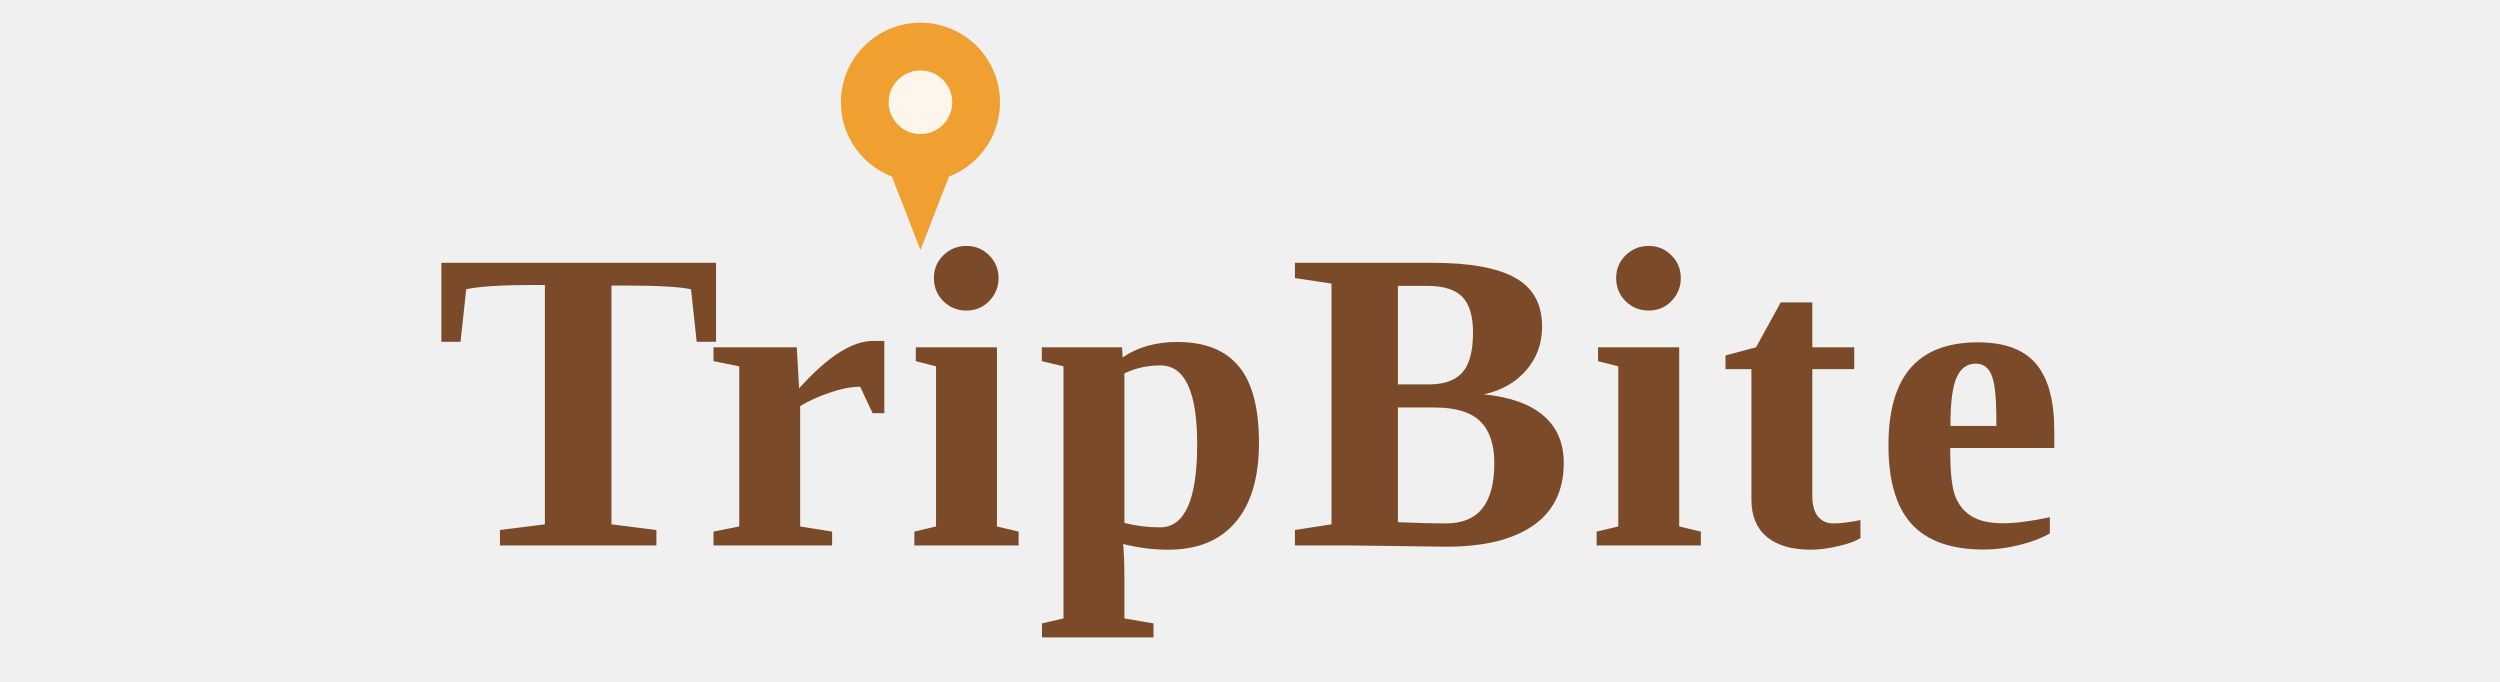
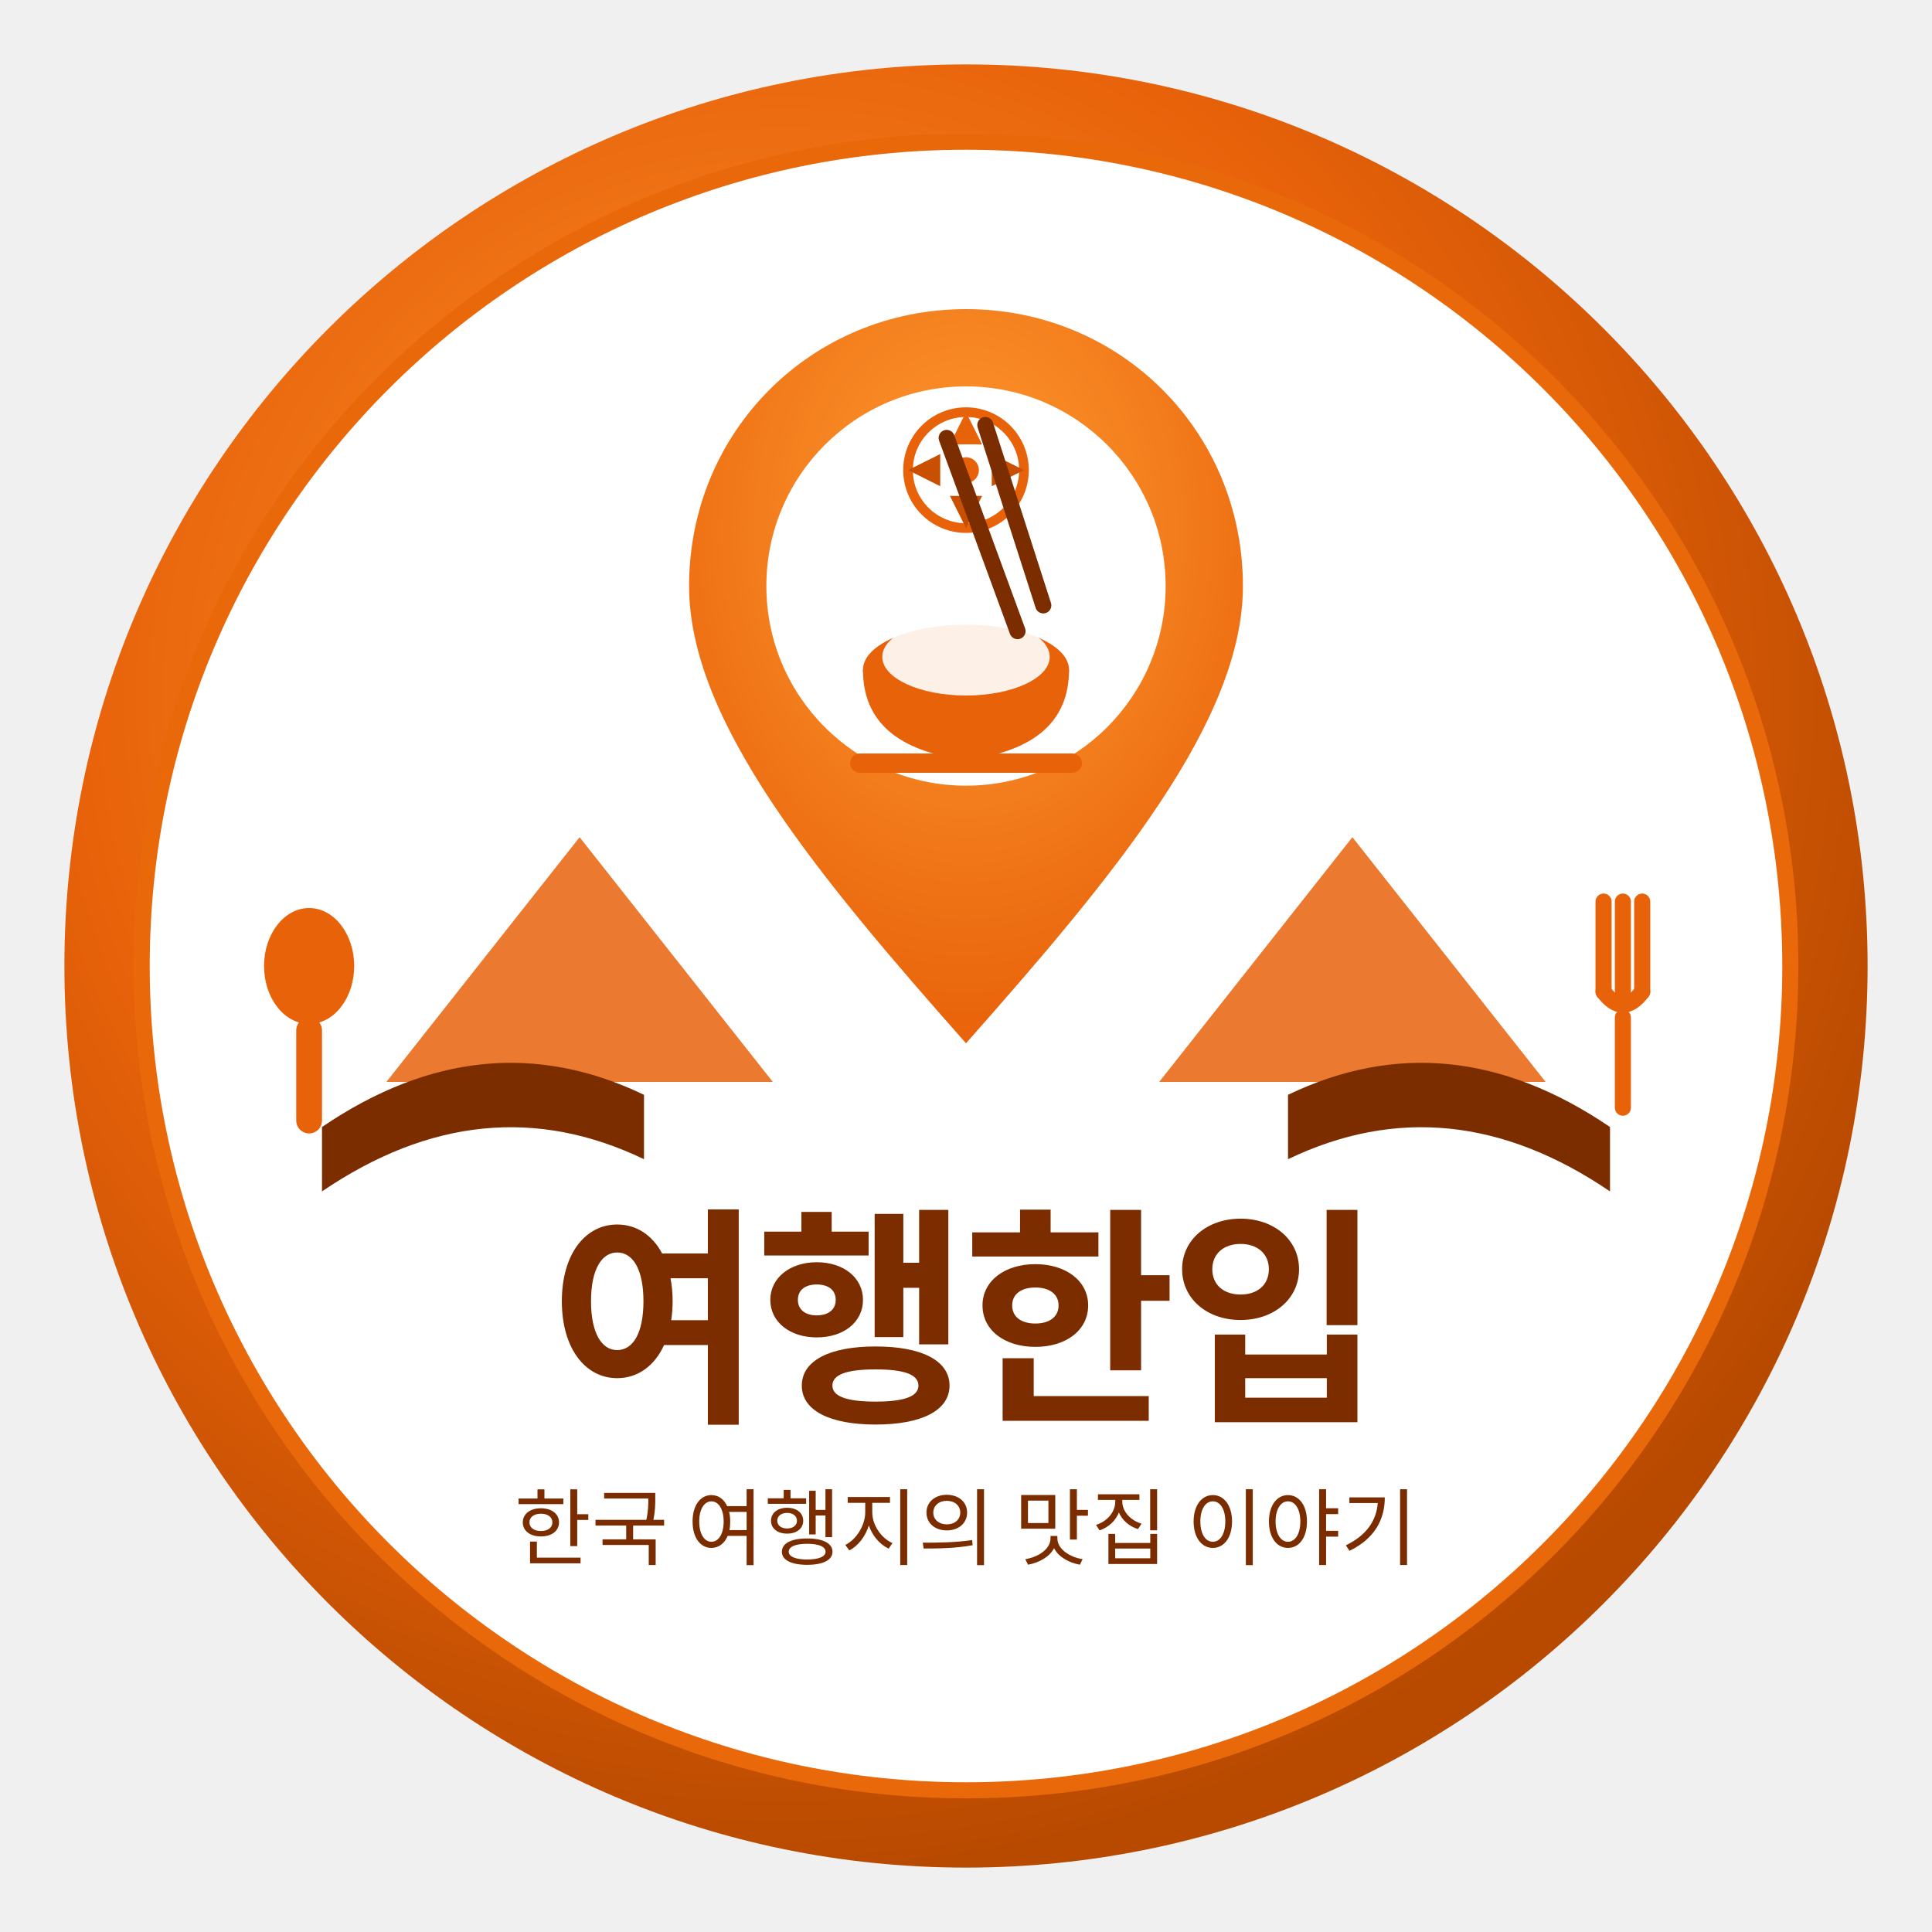
- <svg xmlns="http://www.w3.org/2000/svg" viewBox="0 0 220 60" width="220" height="60">
-   <g transform="translate(74, 2)">
-     <circle cx="7" cy="7" r="7" fill="#F0A030" />
-     <path d="M3.5 11 Q7 20 7 20 Q7 20 10.5 11 Z" fill="#F0A030" />
-     <circle cx="7" cy="7" r="2.8" fill="white" opacity="0.9" />
+ <svg xmlns="http://www.w3.org/2000/svg" viewBox="0 0 300 300" width="300" height="300">
+   <circle cx="150" cy="150" r="140" fill="url(#outerGrad)" />
+   <circle cx="150" cy="150" r="128" fill="white" />
+   <circle cx="150" cy="150" r="128" fill="none" stroke="#E8680A" stroke-width="2.5" />
+   <defs>
+     <radialGradient id="outerGrad" cx="40%" cy="35%" r="65%">
+       <stop offset="0%" stop-color="#FF9A30" />
+       <stop offset="60%" stop-color="#E8620A" />
+       <stop offset="100%" stop-color="#B84A00" />
+     </radialGradient>
+     <radialGradient id="pinGrad" cx="50%" cy="30%" r="70%">
+       <stop offset="0%" stop-color="#FF9A30" />
+       <stop offset="100%" stop-color="#E8620A" />
+     </radialGradient>
+   </defs>
+   <path d="M150 48     C126 48 107 67 107 91     C107 112 127 136 150 162     C173 136 193 112 193 91     C193 67 174 48 150 48 Z" fill="url(#pinGrad)" />
+   <circle cx="150" cy="91" r="31" fill="white" />
+   <g transform="translate(150, 73)">
+     <circle cx="0" cy="0" r="9" fill="none" stroke="#E8620A" stroke-width="1.5" />
+     <polygon points="0,-9 2.5,-4 -2.5,-4" fill="#E8620A" />
+     <polygon points="0,9 2.5,4 -2.5,4" fill="#C85000" />
+     <polygon points="-9,0 -4,2.5 -4,-2.5" fill="#C85000" />
+     <polygon points="9,0 4,2.5 4,-2.5" fill="#C85000" />
+     <circle cx="0" cy="0" r="2" fill="#E8620A" />
  </g>
-   <text x="110" y="48" text-anchor="middle" font-family="Georgia, 'Times New Roman', serif" font-size="38" font-weight="700" fill="#7B4A28" letter-spacing="1">TripBite</text>
+   <g transform="translate(150, 104)">
+     <ellipse cx="0" cy="0" rx="16" ry="7" fill="#E8620A" />
+     <path d="M-16,0 Q-16,12 0,14 Q16,12 16,0 Z" fill="#E8620A" />
+     <ellipse cx="0" cy="-2" rx="13" ry="6" fill="white" opacity="0.9" />
+     <circle cx="-4" cy="-9" r="1.5" fill="white" opacity="0.7" />
+     <circle cx="0" cy="-10" r="1.5" fill="white" opacity="0.7" />
+     <circle cx="4" cy="-9" r="1.5" fill="white" opacity="0.7" />
+     <rect x="-18" y="13" width="36" height="3" rx="1.5" fill="#E8620A" />
+   </g>
+   <g transform="translate(150, 90)" stroke="#7B2D00" stroke-width="2.5" stroke-linecap="round">
+     <line x1="-3" y1="-22" x2="8" y2="8" />
+     <line x1="3" y1="-24" x2="12" y2="4" />
+   </g>
+   <path d="M60 168 L90 130 L120 168 Z" fill="#E8620A" opacity="0.85" />
+   <path d="M180 168 L210 130 L240 168 Z" fill="#E8620A" opacity="0.85" />
+   <path d="M50 175 Q75 158 100 170 L100 180 Q75 168 50 185 Z" fill="#7B2D00" />
+   <path d="M250 175 Q225 158 200 170 L200 180 Q225 168 250 185 Z" fill="#7B2D00" />
+   <g transform="translate(48, 150)" fill="#E8620A">
+     <ellipse cx="0" cy="0" rx="7" ry="9" />
+     <rect x="-2" y="8" width="4" height="18" rx="2" />
+   </g>
+   <g transform="translate(252, 150)" stroke="#E8620A" stroke-width="2.5" stroke-linecap="round" fill="none">
+     <line x1="-3" y1="-10" x2="-3" y2="4" />
+     <line x1="0" y1="-10" x2="0" y2="4" />
+     <line x1="3" y1="-10" x2="3" y2="4" />
+     <path d="M-3,4 Q0,8 3,4" />
+     <line x1="0" y1="8" x2="0" y2="22" />
+   </g>
+   <text x="150" y="218" text-anchor="middle" font-family="'Noto Sans KR', 'Apple SD Gothic Neo', 'Malgun Gothic', sans-serif" font-size="36" font-weight="900" fill="#7B2D00" letter-spacing="-1">여행한입</text>
+   <text x="150" y="242" text-anchor="middle" font-family="'Noto Sans KR', 'Apple SD Gothic Neo', 'Malgun Gothic', sans-serif" font-size="13" font-weight="400" fill="#7B2D00">한국 여행지의 맛집 이야기</text>
</svg>
